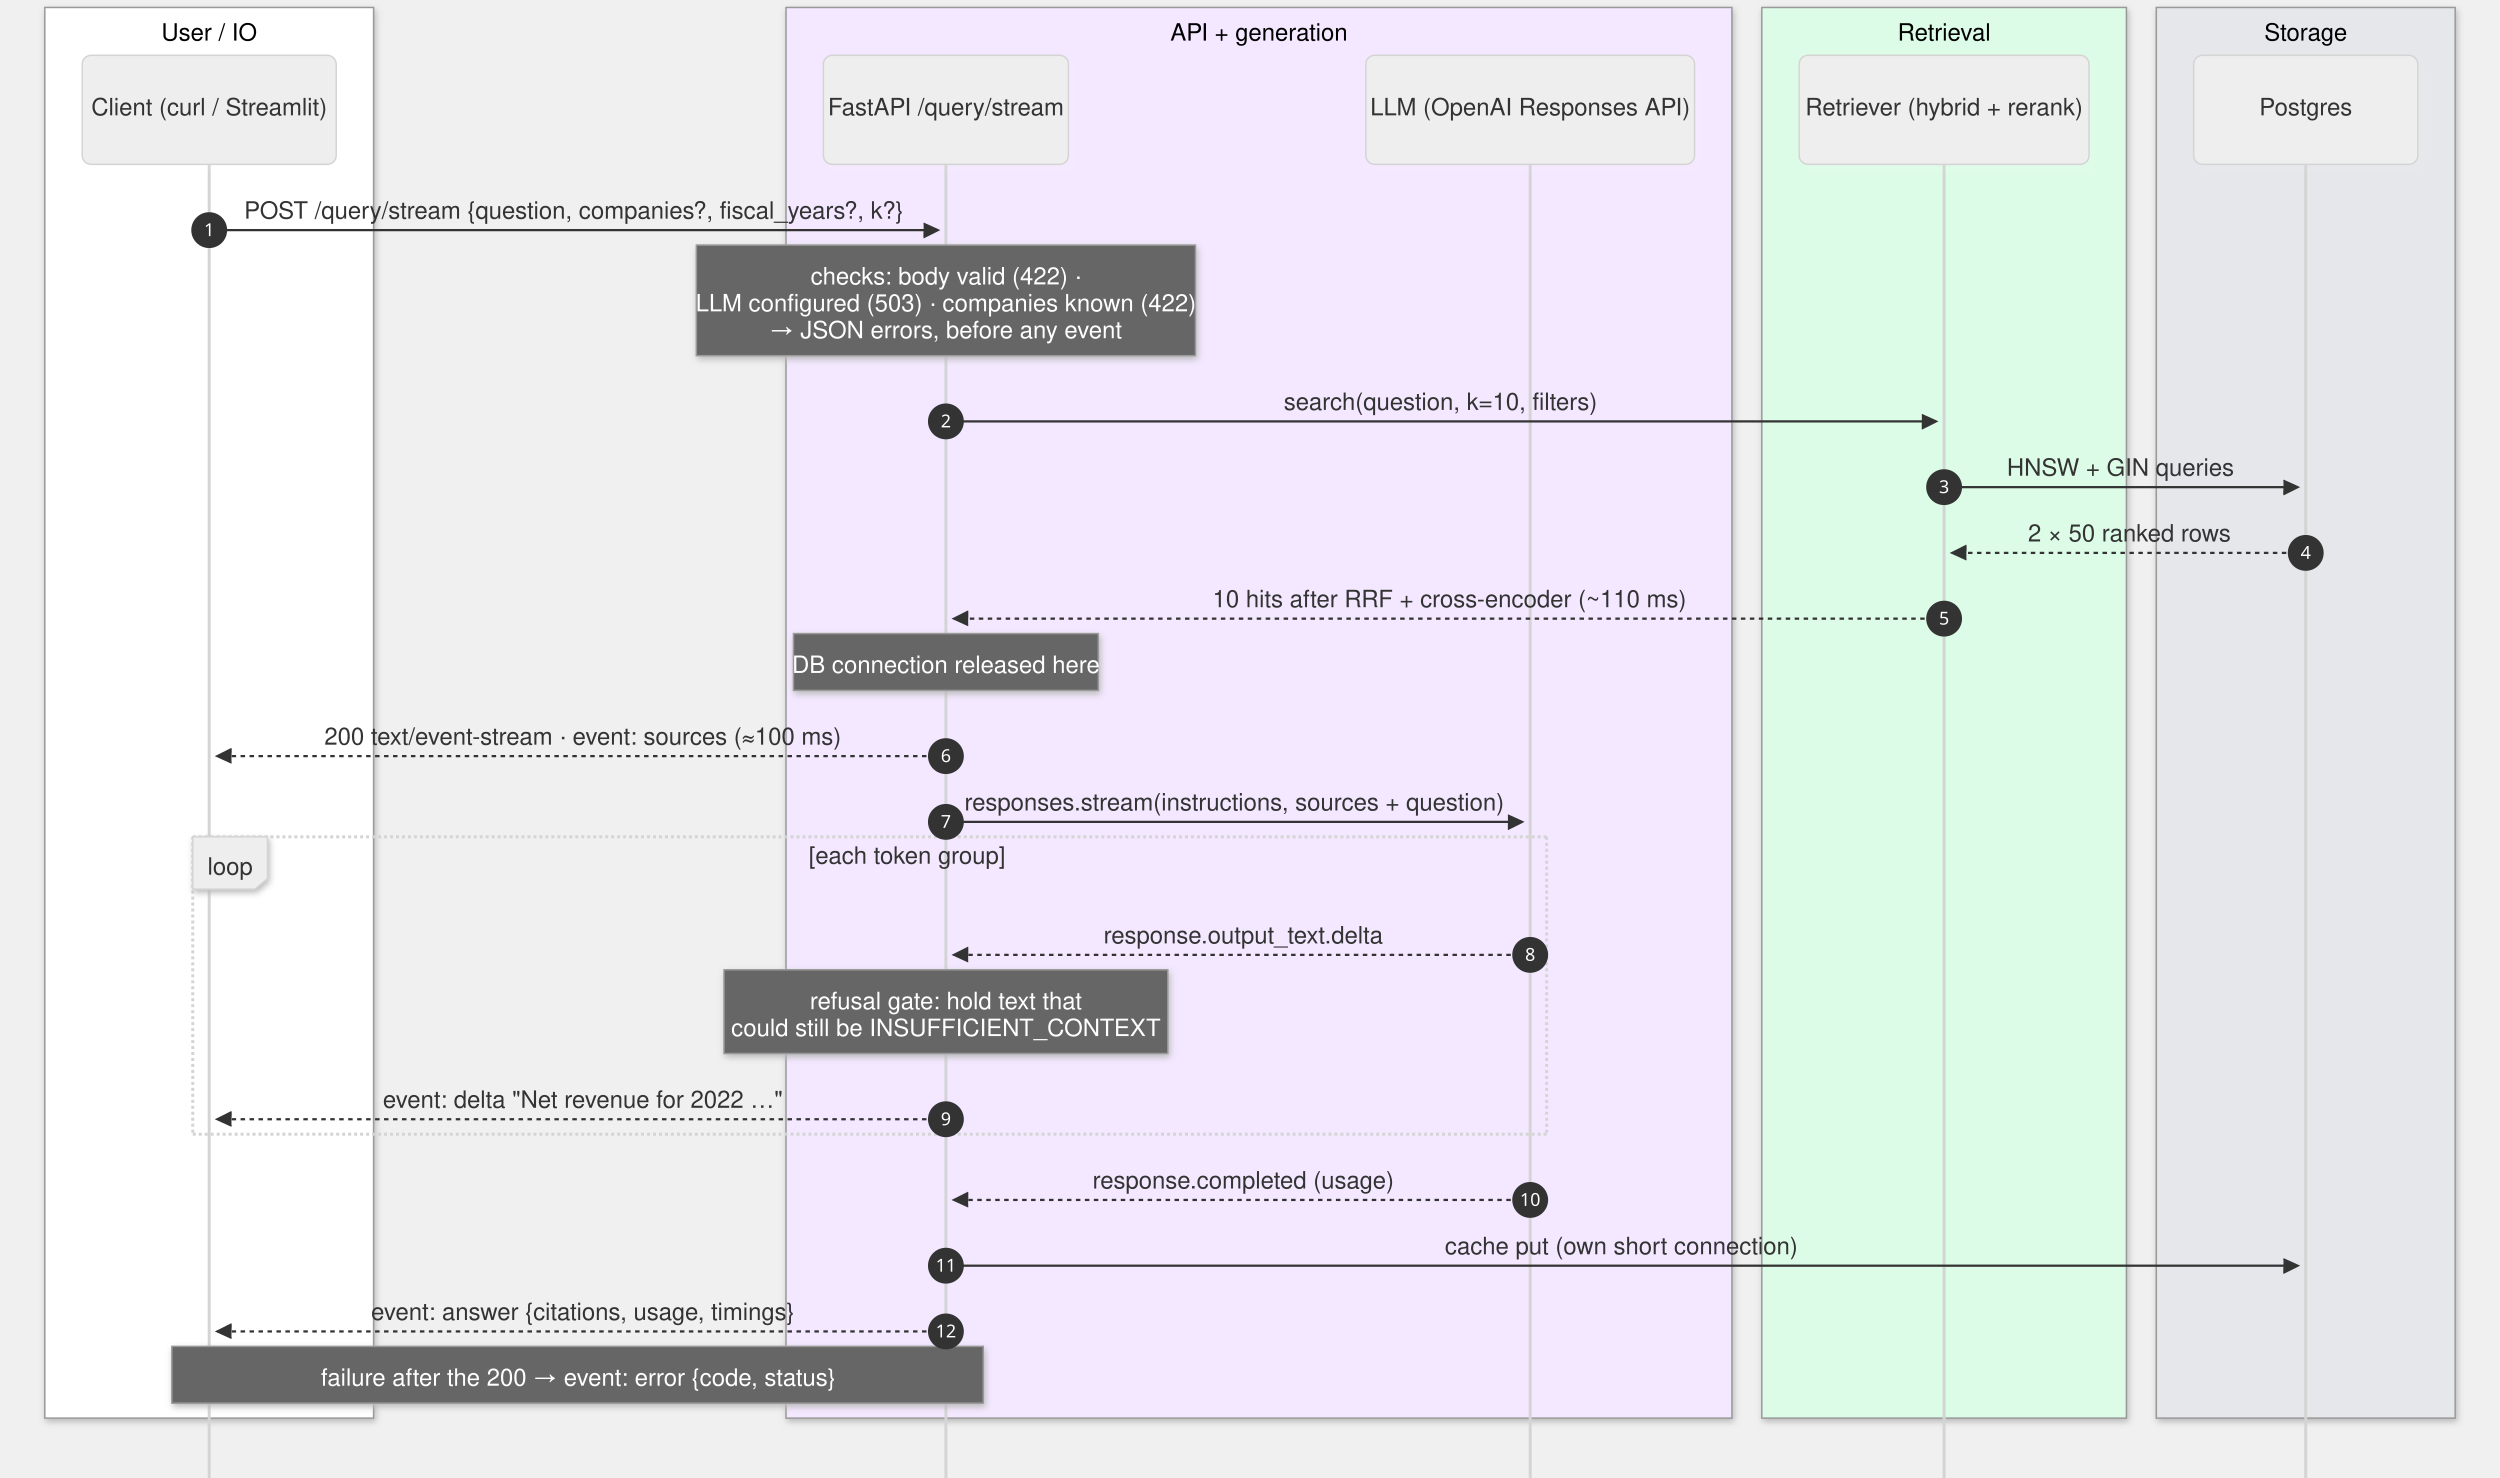
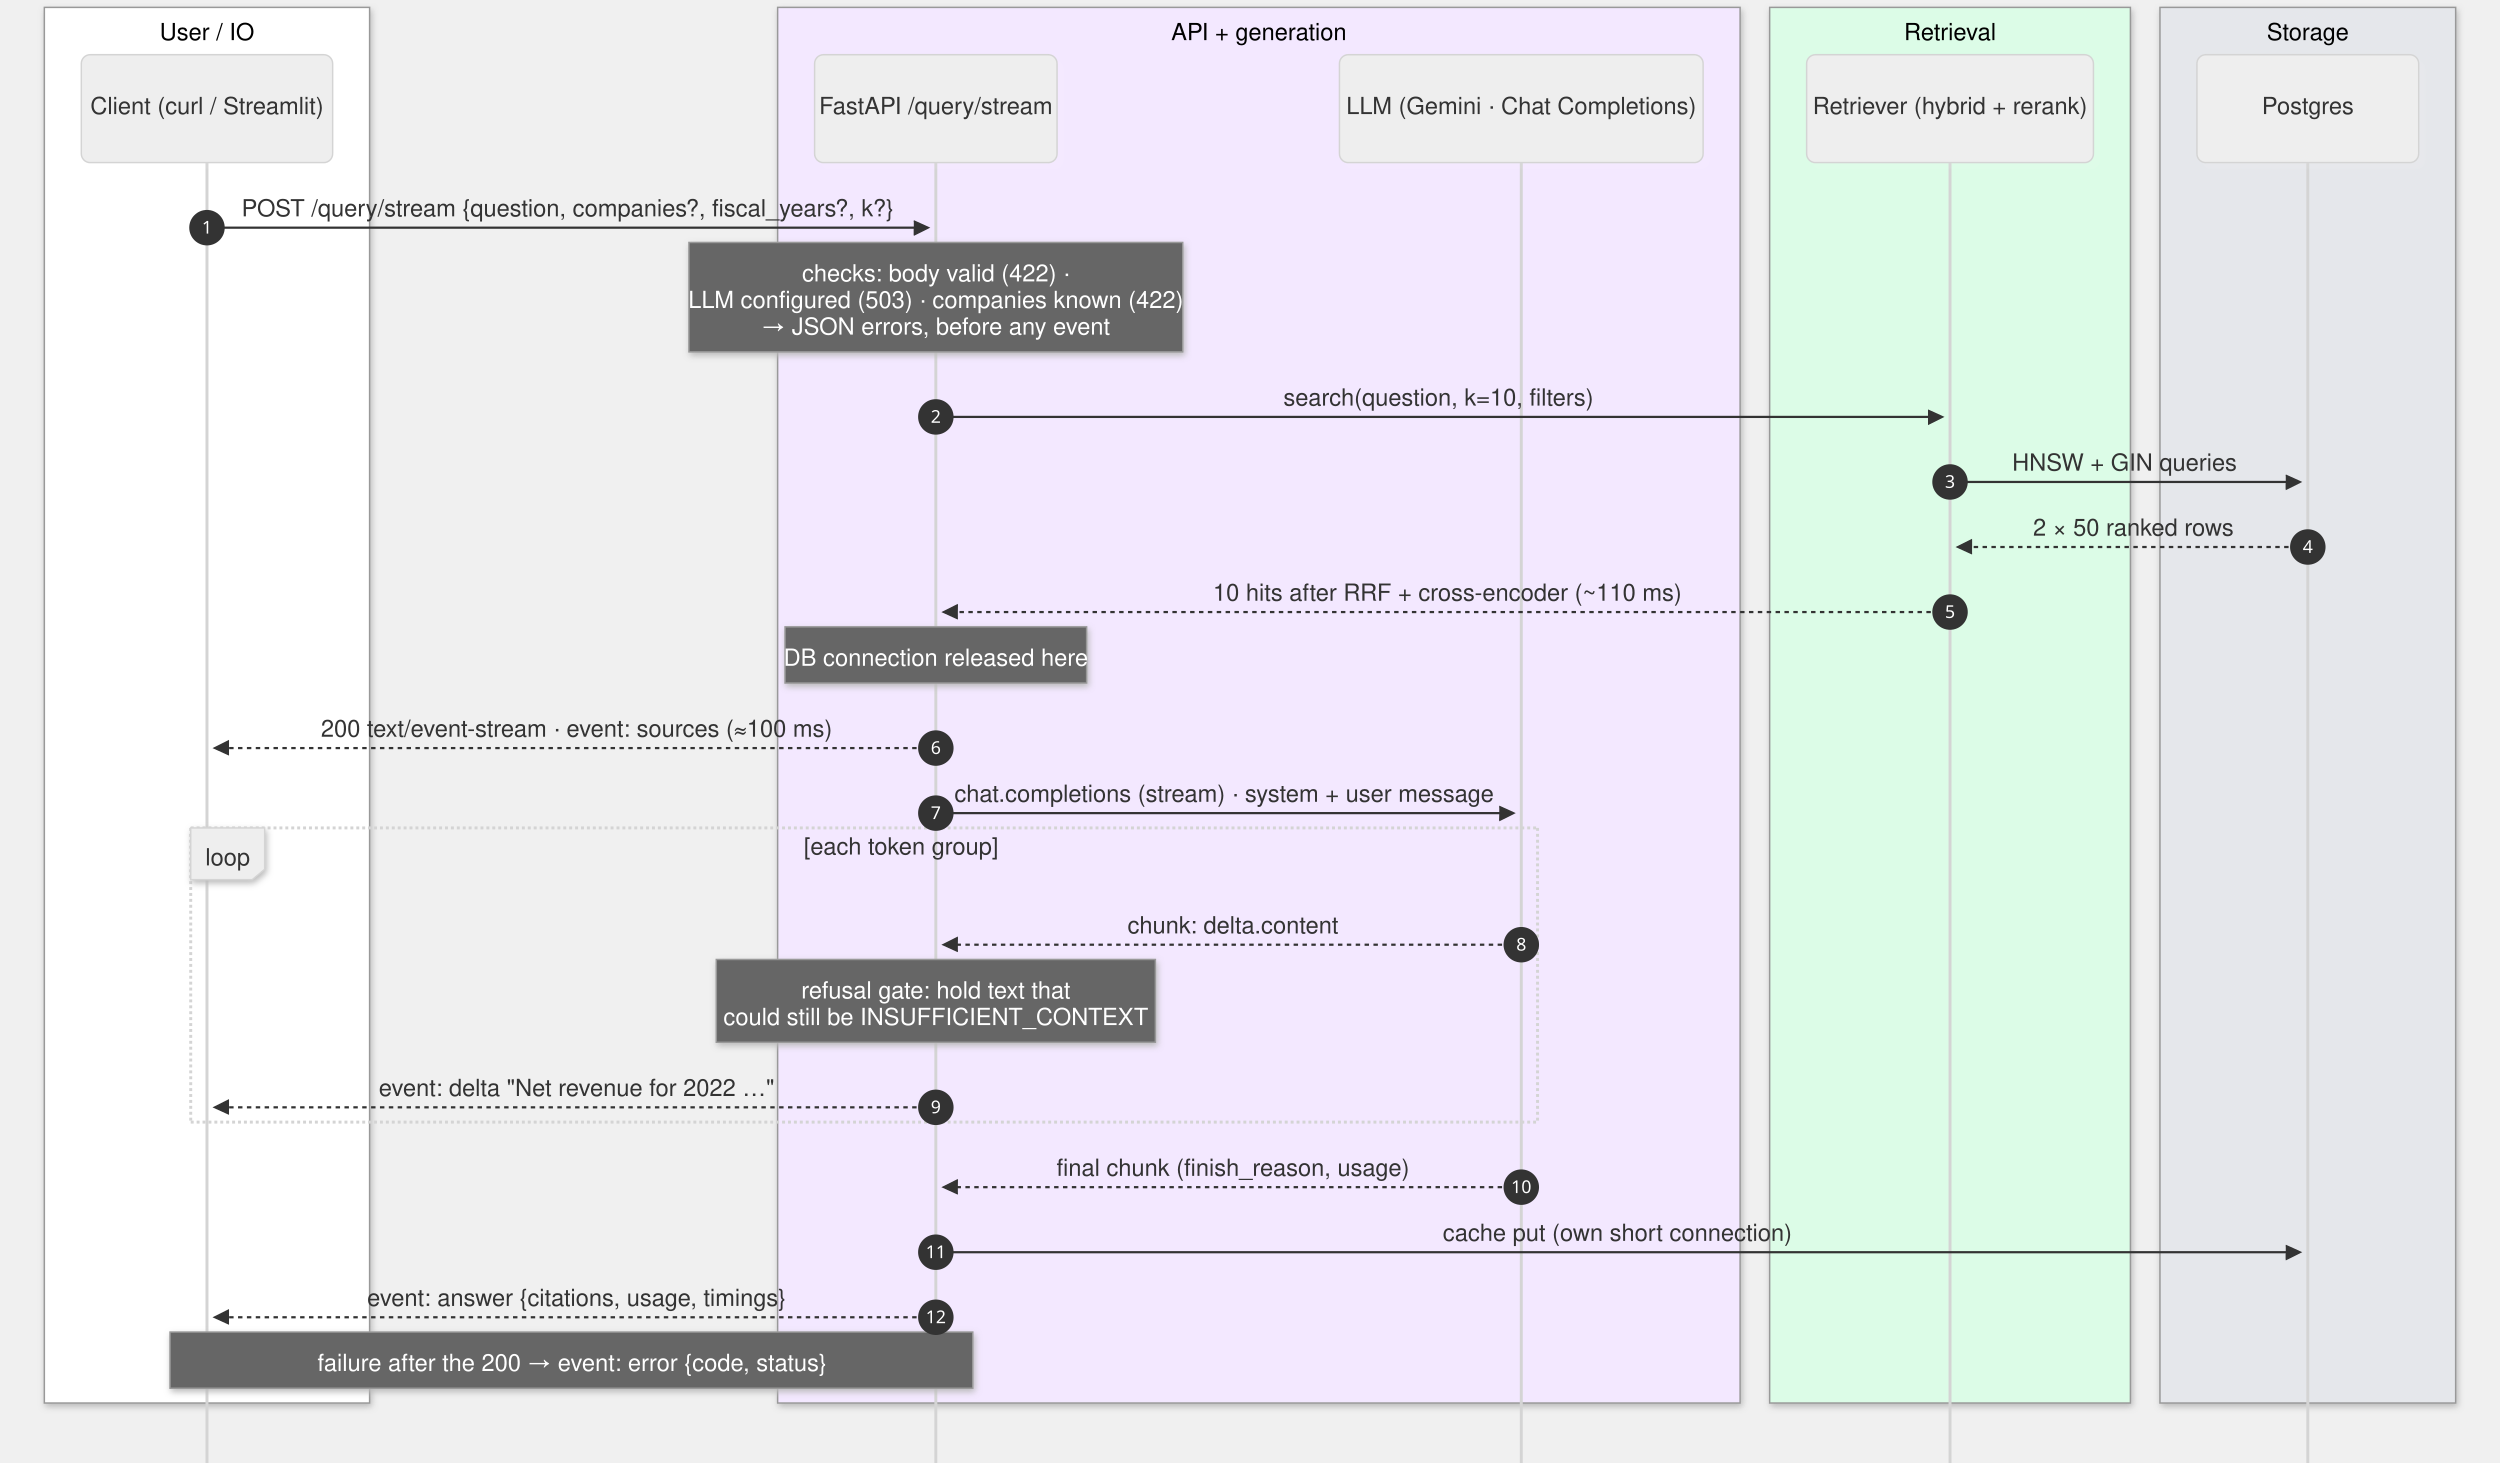
- <svg xmlns="http://www.w3.org/2000/svg" id="my-svg" width="100%" style="max-width: 1673px; background-color: white;" viewBox="-50 -10 1673 989" role="graphics-document document" aria-roledescription="sequence">
-   <g>
-     <rect x="1393" y="-5" fill="rgb(229,231,235)" stroke="rgb(0,0,0, 0.5)" width="200" height="944" class="rect" />
-     <text x="1493" y="13.5" dominant-baseline="central" alignment-baseline="central" class="text" style="text-anchor: middle; font-size: 16px; font-weight: 400;">
-       <tspan x="1493" dy="0">Storage</tspan>
-     </text>
-   </g>
-   <g>
-     <rect x="1129" y="-5" fill="rgb(220,252,231)" stroke="rgb(0,0,0, 0.5)" width="244" height="944" class="rect" />
-     <text x="1251" y="13.5" dominant-baseline="central" alignment-baseline="central" class="text" style="text-anchor: middle; font-size: 16px; font-weight: 400;">
-       <tspan x="1251" dy="0">Retrieval</tspan>
-     </text>
-   </g>
-   <g>
-     <rect x="476" y="-5" fill="rgb(243,232,255)" stroke="rgb(0,0,0, 0.5)" width="633" height="944" class="rect" />
-     <text x="792.5" y="13.5" dominant-baseline="central" alignment-baseline="central" class="text" style="text-anchor: middle; font-size: 16px; font-weight: 400;">
-       <tspan x="792.5" dy="0">API + generation</tspan>
+ <svg xmlns="http://www.w3.org/2000/svg" id="my-svg" width="100%" style="max-width: 1691px; background-color: white;" viewBox="-50 -10 1691 989" role="graphics-document document" aria-roledescription="sequence">
+   <g>
+     <rect x="1411" y="-5" fill="rgb(229,231,235)" stroke="rgb(0,0,0, 0.5)" width="200" height="944" class="rect" />
+     <text x="1511" y="13.5" dominant-baseline="central" alignment-baseline="central" class="text" style="text-anchor: middle; font-size: 16px; font-weight: 400;">
+       <tspan x="1511" dy="0">Storage</tspan>
+     </text>
+   </g>
+   <g>
+     <rect x="1147" y="-5" fill="rgb(220,252,231)" stroke="rgb(0,0,0, 0.5)" width="244" height="944" class="rect" />
+     <text x="1269" y="13.5" dominant-baseline="central" alignment-baseline="central" class="text" style="text-anchor: middle; font-size: 16px; font-weight: 400;">
+       <tspan x="1269" dy="0">Retrieval</tspan>
+     </text>
+   </g>
+   <g>
+     <rect x="476" y="-5" fill="rgb(243,232,255)" stroke="rgb(0,0,0, 0.5)" width="651" height="944" class="rect" />
+     <text x="801.5" y="13.5" dominant-baseline="central" alignment-baseline="central" class="text" style="text-anchor: middle; font-size: 16px; font-weight: 400;">
+       <tspan x="801.5" dy="0">API + generation</tspan>
    </text>
  </g>
  <g>
    <rect x="-20" y="-5" fill="rgb(255,255,255)" stroke="rgb(0,0,0, 0.5)" width="220" height="944" class="rect" />
    <text x="90" y="13.5" dominant-baseline="central" alignment-baseline="central" class="text" style="text-anchor: middle; font-size: 16px; font-weight: 400;">
      <tspan x="90" dy="0">User / IO</tspan>
    </text>
  </g>
  <g>
-     <line id="actor4" x1="1493" y1="100" x2="1493" y2="2000" class="actor-line 200" stroke-width="0.5px" stroke="#999" name="P" data-et="life-line" data-id="P" />
+     <line id="actor4" x1="1511" y1="100" x2="1511" y2="2000" class="actor-line 200" stroke-width="0.5px" stroke="#999" name="P" data-et="life-line" data-id="P" />
    <g id="root-4" data-look="neo" data-et="participant" data-type="participant" data-id="P">
-       <rect x="1418" y="27" fill="#eaeaea" stroke="#666" width="150" height="73" name="P" rx="6" ry="6" class="actor actor-top" data-look="neo" filter="url(#my-svg-drop-shadow)" />
-       <text x="1493" y="63.5" dominant-baseline="central" alignment-baseline="central" class="actor actor-box" style="text-anchor: middle; font-size: 16px; font-weight: 400;">
-         <tspan x="1493" dy="0">Postgres</tspan>
-       </text>
-     </g>
-   </g>
-   <g>
-     <line id="actor3" x1="1251" y1="100" x2="1251" y2="2000" class="actor-line 200" stroke-width="0.5px" stroke="#999" name="R" data-et="life-line" data-id="R" />
+       <rect x="1436" y="27" fill="#eaeaea" stroke="#666" width="150" height="73" name="P" rx="6" ry="6" class="actor actor-top" data-look="neo" filter="url(#my-svg-drop-shadow)" />
+       <text x="1511" y="63.5" dominant-baseline="central" alignment-baseline="central" class="actor actor-box" style="text-anchor: middle; font-size: 16px; font-weight: 400;">
+         <tspan x="1511" dy="0">Postgres</tspan>
+       </text>
+     </g>
+   </g>
+   <g>
+     <line id="actor3" x1="1269" y1="100" x2="1269" y2="2000" class="actor-line 200" stroke-width="0.5px" stroke="#999" name="R" data-et="life-line" data-id="R" />
    <g id="root-3" data-look="neo" data-et="participant" data-type="participant" data-id="R">
-       <rect x="1154" y="27" fill="#eaeaea" stroke="#666" width="194" height="73" name="R" rx="6" ry="6" class="actor actor-top" data-look="neo" filter="url(#my-svg-drop-shadow)" />
-       <text x="1251" y="63.5" dominant-baseline="central" alignment-baseline="central" class="actor actor-box" style="text-anchor: middle; font-size: 16px; font-weight: 400;">
-         <tspan x="1251" dy="0">Retriever (hybrid + rerank)</tspan>
-       </text>
-     </g>
-   </g>
-   <g>
-     <line id="actor2" x1="974" y1="100" x2="974" y2="2000" class="actor-line 200" stroke-width="0.5px" stroke="#999" name="L" data-et="life-line" data-id="L" />
+       <rect x="1172" y="27" fill="#eaeaea" stroke="#666" width="194" height="73" name="R" rx="6" ry="6" class="actor actor-top" data-look="neo" filter="url(#my-svg-drop-shadow)" />
+       <text x="1269" y="63.5" dominant-baseline="central" alignment-baseline="central" class="actor actor-box" style="text-anchor: middle; font-size: 16px; font-weight: 400;">
+         <tspan x="1269" dy="0">Retriever (hybrid + rerank)</tspan>
+       </text>
+     </g>
+   </g>
+   <g>
+     <line id="actor2" x1="979" y1="100" x2="979" y2="2000" class="actor-line 200" stroke-width="0.5px" stroke="#999" name="L" data-et="life-line" data-id="L" />
    <g id="root-2" data-look="neo" data-et="participant" data-type="participant" data-id="L">
-       <rect x="864" y="27" fill="#eaeaea" stroke="#666" width="220" height="73" name="L" rx="6" ry="6" class="actor actor-top" data-look="neo" filter="url(#my-svg-drop-shadow)" />
-       <text x="974" y="63.5" dominant-baseline="central" alignment-baseline="central" class="actor actor-box" style="text-anchor: middle; font-size: 16px; font-weight: 400;">
-         <tspan x="974" dy="0">LLM (OpenAI Responses API)</tspan>
+       <rect x="856" y="27" fill="#eaeaea" stroke="#666" width="246" height="73" name="L" rx="6" ry="6" class="actor actor-top" data-look="neo" filter="url(#my-svg-drop-shadow)" />
+       <text x="979" y="63.5" dominant-baseline="central" alignment-baseline="central" class="actor actor-box" style="text-anchor: middle; font-size: 16px; font-weight: 400;">
+         <tspan x="979" dy="0">LLM (Gemini · Chat Completions)</tspan>
      </text>
    </g>
  </g>
  <g>
    <line id="actor1" x1="583" y1="100" x2="583" y2="2000" class="actor-line 200" stroke-width="0.5px" stroke="#999" name="A" data-et="life-line" data-id="A" />
    <g id="root-1" data-look="neo" data-et="participant" data-type="participant" data-id="A">
      <rect x="501" y="27" fill="#eaeaea" stroke="#666" width="164" height="73" name="A" rx="6" ry="6" class="actor actor-top" data-look="neo" filter="url(#my-svg-drop-shadow)" />
      <text x="583" y="63.5" dominant-baseline="central" alignment-baseline="central" class="actor actor-box" style="text-anchor: middle; font-size: 16px; font-weight: 400;">
        <tspan x="583" dy="0">FastAPI /query/stream</tspan>
      </text>
    </g>
  </g>
  <g>
    <line id="actor0" x1="90" y1="100" x2="90" y2="2000" class="actor-line 200" stroke-width="0.5px" stroke="#999" name="C" data-et="life-line" data-id="C" />
    <g id="root-0" data-look="neo" data-et="participant" data-type="participant" data-id="C">
      <rect x="5" y="27" fill="#eaeaea" stroke="#666" width="170" height="73" name="C" rx="6" ry="6" class="actor actor-top" data-look="neo" filter="url(#my-svg-drop-shadow)" />
      <text x="90" y="63.5" dominant-baseline="central" alignment-baseline="central" class="actor actor-box" style="text-anchor: middle; font-size: 16px; font-weight: 400;">
        <tspan x="90" dy="0">Client (curl / Streamlit)</tspan>
      </text>
    </g>
  </g>
  <style>#my-svg{font-family:Helvetica,Arial,sans-serif;font-size:16px;fill:#000000;}@keyframes edge-animation-frame{from{stroke-dashoffset:0;}}@keyframes dash{to{stroke-dashoffset:0;}}#my-svg .edge-animation-slow{stroke-dasharray:9,5!important;stroke-dashoffset:900;animation:dash 50s linear infinite;stroke-linecap:round;}#my-svg .edge-animation-fast{stroke-dasharray:9,5!important;stroke-dashoffset:900;animation:dash 20s linear infinite;stroke-linecap:round;}#my-svg .error-icon{fill:#552222;}#my-svg .error-text{fill:#552222;stroke:#552222;}#my-svg .edge-thickness-normal{stroke-width:1px;}#my-svg .edge-thickness-thick{stroke-width:3.5px;}#my-svg .edge-pattern-solid{stroke-dasharray:0;}#my-svg .edge-thickness-invisible{stroke-width:0;fill:none;}#my-svg .edge-pattern-dashed{stroke-dasharray:3;}#my-svg .edge-pattern-dotted{stroke-dasharray:2;}#my-svg .marker{fill:#666;stroke:#666;}#my-svg .marker.cross{stroke:#666;}#my-svg svg{font-family:Helvetica,Arial,sans-serif;font-size:16px;}#my-svg p{margin:0;}#my-svg .actor{stroke:hsl(0, 0%, 83%);fill:#eee;stroke-width:1;}#my-svg rect.actor.outer-path[data-look="neo"]{filter:drop-shadow( 1px 2px 2px rgba(185,185,185,1));}#my-svg rect.note[data-look="neo"]{stroke:#999;fill:#666;filter:drop-shadow( 1px 2px 2px rgba(185,185,185,1));}#my-svg text.actor&gt;tspan{fill:#333;stroke:none;}#my-svg .actor-line{stroke:hsl(0, 0%, 83%);}#my-svg .innerArc{stroke-width:1.5;stroke-dasharray:none;}#my-svg .messageLine0{stroke-width:1.5;stroke-dasharray:none;stroke:#333;}#my-svg .messageLine1{stroke-width:1.5;stroke-dasharray:2,2;stroke:#333;}#my-svg [id$="-arrowhead"] path{fill:#333;stroke:#333;}#my-svg .sequenceNumber{fill:white;}#my-svg [id$="-sequencenumber"]{fill:#333;}#my-svg [id$="-crosshead"] path{fill:#333;stroke:#333;}#my-svg .messageText{fill:#333;stroke:none;}#my-svg .labelBox{stroke:hsl(0, 0%, 83%);fill:#eee;filter:drop-shadow( 1px 2px 2px rgba(185,185,185,1));}#my-svg .labelText,#my-svg .labelText&gt;tspan{fill:#333;stroke:none;}#my-svg .loopText,#my-svg .loopText&gt;tspan{fill:#333;stroke:none;}#my-svg .sectionTitle,#my-svg .sectionTitle&gt;tspan{fill:#333;stroke:none;}#my-svg .loopLine{stroke-width:2px;stroke-dasharray:2,2;stroke:hsl(0, 0%, 83%);fill:hsl(0, 0%, 83%);}#my-svg .note{stroke:#999;fill:#666;}#my-svg .noteText,#my-svg .noteText&gt;tspan{fill:#fff;stroke:none;}#my-svg .activation0{fill:#f4f4f4;stroke:#666;}#my-svg .activation1{fill:#f4f4f4;stroke:#666;}#my-svg .activation2{fill:#f4f4f4;stroke:#666;}#my-svg .actorPopupMenu{position:absolute;}#my-svg .actorPopupMenuPanel{position:absolute;fill:#eee;box-shadow:0px 8px 16px 0px rgba(0,0,0,0.2);filter:drop-shadow(3px 5px 2px rgb(0 0 0 / 0.4));}#my-svg .actor-man circle,#my-svg line{fill:#eee;stroke-width:2px;}#my-svg g rect.rect{filter:drop-shadow( 1px 2px 2px rgba(185,185,185,1));stroke:#999;}#my-svg .node .neo-node{stroke:#999;}#my-svg [data-look="neo"].node rect,#my-svg [data-look="neo"].cluster rect,#my-svg [data-look="neo"].node polygon{stroke:url(#my-svg-gradient);filter:drop-shadow( 1px 2px 2px rgba(185,185,185,1));}#my-svg [data-look="neo"].swimlane.cluster rect{filter:none;}#my-svg [data-look="neo"].node path{stroke:url(#my-svg-gradient);stroke-width:1px;}#my-svg [data-look="neo"].node .outer-path{filter:drop-shadow( 1px 2px 2px rgba(185,185,185,1));}#my-svg [data-look="neo"].node .neo-line path{stroke:#999;filter:none;}#my-svg [data-look="neo"].node circle{stroke:url(#my-svg-gradient);filter:drop-shadow( 1px 2px 2px rgba(185,185,185,1));}#my-svg [data-look="neo"].node circle .state-start{fill:#000000;}#my-svg [data-look="neo"].icon-shape .icon{fill:url(#my-svg-gradient);filter:drop-shadow( 1px 2px 2px rgba(185,185,185,1));}#my-svg [data-look="neo"].icon-shape .icon-neo path{stroke:url(#my-svg-gradient);filter:drop-shadow( 1px 2px 2px rgba(185,185,185,1));}#my-svg :root{--mermaid-font-family:"trebuchet ms",verdana,arial,sans-serif;}</style>
  <g />
  <defs>
    <symbol id="my-svg-computer" width="24" height="24">
      <path transform="scale(.5)" d="M2 2v13h20v-13h-20zm18 11h-16v-9h16v9zm-10.228 6l.466-1h3.524l.467 1h-4.457zm14.228 3h-24l2-6h2.104l-1.33 4h18.45l-1.297-4h2.073l2 6zm-5-10h-14v-7h14v7z" />
    </symbol>
  </defs>
  <defs>
    <symbol id="my-svg-database" fill-rule="evenodd" clip-rule="evenodd">
      <path transform="scale(.5)" d="M12.258.001l.256.004.255.005.253.008.251.01.249.012.247.015.246.016.242.019.241.02.239.023.236.024.233.027.231.028.229.031.225.032.223.034.22.036.217.038.214.04.211.041.208.043.205.045.201.046.198.048.194.05.191.051.187.053.183.054.18.056.175.057.172.059.168.06.163.061.16.063.155.064.15.066.074.033.073.033.071.034.07.034.069.035.068.035.067.035.066.035.064.036.064.036.062.036.06.036.06.037.058.037.058.037.055.038.055.038.053.038.052.038.051.039.05.039.048.039.047.039.045.04.044.04.043.04.041.04.04.041.039.041.037.041.036.041.034.041.033.042.032.042.03.042.029.042.027.042.026.043.024.043.023.043.021.043.02.043.018.044.017.043.015.044.013.044.012.044.011.045.009.044.007.045.006.045.004.045.002.045.001.045v17l-.001.045-.002.045-.004.045-.006.045-.007.045-.009.044-.011.045-.012.044-.013.044-.015.044-.017.043-.018.044-.02.043-.021.043-.023.043-.024.043-.026.043-.027.042-.029.042-.03.042-.032.042-.033.042-.034.041-.036.041-.037.041-.039.041-.04.041-.041.04-.043.04-.044.04-.045.04-.047.039-.048.039-.05.039-.051.039-.052.038-.053.038-.055.038-.055.038-.058.037-.058.037-.06.037-.06.036-.062.036-.064.036-.064.036-.066.035-.067.035-.068.035-.069.035-.07.034-.071.034-.073.033-.074.033-.15.066-.155.064-.16.063-.163.061-.168.06-.172.059-.175.057-.18.056-.183.054-.187.053-.191.051-.194.05-.198.048-.201.046-.205.045-.208.043-.211.041-.214.04-.217.038-.22.036-.223.034-.225.032-.229.031-.231.028-.233.027-.236.024-.239.023-.241.02-.242.019-.246.016-.247.015-.249.012-.251.01-.253.008-.255.005-.256.004-.258.001-.258-.001-.256-.004-.255-.005-.253-.008-.251-.01-.249-.012-.247-.015-.245-.016-.243-.019-.241-.02-.238-.023-.236-.024-.234-.027-.231-.028-.228-.031-.226-.032-.223-.034-.22-.036-.217-.038-.214-.04-.211-.041-.208-.043-.204-.045-.201-.046-.198-.048-.195-.05-.19-.051-.187-.053-.184-.054-.179-.056-.176-.057-.172-.059-.167-.06-.164-.061-.159-.063-.155-.064-.151-.066-.074-.033-.072-.033-.072-.034-.07-.034-.069-.035-.068-.035-.067-.035-.066-.035-.064-.036-.063-.036-.062-.036-.061-.036-.06-.037-.058-.037-.057-.037-.056-.038-.055-.038-.053-.038-.052-.038-.051-.039-.049-.039-.049-.039-.046-.039-.046-.04-.044-.04-.043-.04-.041-.04-.04-.041-.039-.041-.037-.041-.036-.041-.034-.041-.033-.042-.032-.042-.03-.042-.029-.042-.027-.042-.026-.043-.024-.043-.023-.043-.021-.043-.02-.043-.018-.044-.017-.043-.015-.044-.013-.044-.012-.044-.011-.045-.009-.044-.007-.045-.006-.045-.004-.045-.002-.045-.001-.045v-17l.001-.045.002-.045.004-.045.006-.045.007-.045.009-.044.011-.045.012-.044.013-.044.015-.044.017-.043.018-.044.02-.043.021-.043.023-.043.024-.043.026-.043.027-.042.029-.042.03-.042.032-.042.033-.042.034-.041.036-.041.037-.041.039-.041.04-.041.041-.04.043-.04.044-.04.046-.04.046-.039.049-.039.049-.039.051-.039.052-.038.053-.038.055-.038.056-.038.057-.037.058-.037.06-.037.061-.036.062-.036.063-.036.064-.036.066-.035.067-.035.068-.035.069-.035.07-.034.072-.034.072-.033.074-.033.151-.066.155-.064.159-.063.164-.061.167-.06.172-.059.176-.057.179-.056.184-.054.187-.053.19-.051.195-.05.198-.048.201-.046.204-.045.208-.043.211-.041.214-.04.217-.038.22-.036.223-.034.226-.032.228-.031.231-.028.234-.027.236-.024.238-.023.241-.02.243-.019.245-.016.247-.015.249-.012.251-.01.253-.008.255-.005.256-.004.258-.001.258.001zm-9.258 20.499v.01l.001.021.003.021.004.022.005.021.006.022.007.022.009.023.01.022.011.023.012.023.013.023.015.023.016.024.017.023.018.024.019.024.021.024.022.025.023.024.024.025.052.049.056.05.061.051.066.051.07.051.075.051.079.052.084.052.088.052.092.052.097.052.102.051.105.052.11.052.114.051.119.051.123.051.127.05.131.05.135.05.139.048.144.049.147.047.152.047.155.047.16.045.163.045.167.043.171.043.176.041.178.041.183.039.187.039.19.037.194.035.197.035.202.033.204.031.209.03.212.029.216.027.219.025.222.024.226.021.23.02.233.018.236.016.24.015.243.012.246.01.249.008.253.005.256.004.259.001.26-.001.257-.004.254-.005.25-.008.247-.011.244-.012.241-.014.237-.016.233-.018.231-.021.226-.021.224-.024.22-.026.216-.027.212-.028.21-.031.205-.031.202-.034.198-.034.194-.036.191-.037.187-.039.183-.04.179-.04.175-.042.172-.043.168-.044.163-.045.16-.046.155-.046.152-.047.148-.048.143-.049.139-.049.136-.05.131-.05.126-.05.123-.051.118-.052.114-.051.11-.052.106-.052.101-.052.096-.052.092-.052.088-.053.083-.051.079-.052.074-.052.07-.051.065-.051.06-.051.056-.05.051-.05.023-.024.023-.025.021-.024.02-.024.019-.024.018-.024.017-.024.015-.023.014-.024.013-.023.012-.023.01-.023.01-.022.008-.022.006-.022.006-.022.004-.022.004-.021.001-.021.001-.021v-4.127l-.077.055-.08.053-.083.054-.085.053-.087.052-.09.052-.093.051-.095.05-.097.05-.1.049-.102.049-.105.048-.106.047-.109.047-.111.046-.114.045-.115.045-.118.044-.12.043-.122.042-.124.042-.126.041-.128.04-.13.04-.132.038-.134.038-.135.037-.138.037-.139.035-.142.035-.143.034-.144.033-.147.032-.148.031-.15.03-.151.03-.153.029-.154.027-.156.027-.158.026-.159.025-.161.024-.162.023-.163.022-.165.021-.166.02-.167.019-.169.018-.169.017-.171.016-.173.015-.173.014-.175.013-.175.012-.177.011-.178.01-.179.008-.179.008-.181.006-.182.005-.182.004-.184.003-.184.002h-.37l-.184-.002-.184-.003-.182-.004-.182-.005-.181-.006-.179-.008-.179-.008-.178-.01-.176-.011-.176-.012-.175-.013-.173-.014-.172-.015-.171-.016-.17-.017-.169-.018-.167-.019-.166-.02-.165-.021-.163-.022-.162-.023-.161-.024-.159-.025-.157-.026-.156-.027-.155-.027-.153-.029-.151-.03-.15-.03-.148-.031-.146-.032-.145-.033-.143-.034-.141-.035-.14-.035-.137-.037-.136-.037-.134-.038-.132-.038-.13-.04-.128-.04-.126-.041-.124-.042-.122-.042-.12-.044-.117-.043-.116-.045-.113-.045-.112-.046-.109-.047-.106-.047-.105-.048-.102-.049-.1-.049-.097-.05-.095-.05-.093-.052-.09-.051-.087-.052-.085-.053-.083-.054-.08-.054-.077-.054v4.127zm0-5.654v.011l.001.021.003.021.004.021.005.022.006.022.007.022.009.022.01.022.011.023.012.023.013.023.015.024.016.023.017.024.018.024.019.024.021.024.022.024.023.025.024.024.052.05.056.05.061.05.066.051.07.051.075.052.079.051.084.052.088.052.092.052.097.052.102.052.105.052.11.051.114.051.119.052.123.05.127.051.131.05.135.049.139.049.144.048.147.048.152.047.155.046.16.045.163.045.167.044.171.042.176.042.178.04.183.04.187.038.19.037.194.036.197.034.202.033.204.032.209.03.212.028.216.027.219.025.222.024.226.022.23.02.233.018.236.016.24.014.243.012.246.01.249.008.253.006.256.003.259.001.26-.001.257-.003.254-.006.25-.008.247-.01.244-.012.241-.015.237-.016.233-.018.231-.02.226-.022.224-.024.22-.025.216-.027.212-.029.21-.03.205-.032.202-.033.198-.035.194-.036.191-.037.187-.039.183-.039.179-.041.175-.042.172-.043.168-.044.163-.045.16-.045.155-.047.152-.047.148-.048.143-.048.139-.05.136-.049.131-.05.126-.051.123-.051.118-.051.114-.052.11-.052.106-.052.101-.052.096-.052.092-.052.088-.052.083-.052.079-.052.074-.051.07-.052.065-.051.06-.05.056-.051.051-.049.023-.025.023-.024.021-.025.02-.024.019-.024.018-.024.017-.024.015-.023.014-.023.013-.024.012-.022.01-.023.01-.023.008-.022.006-.022.006-.022.004-.021.004-.022.001-.021.001-.021v-4.139l-.077.054-.08.054-.083.054-.085.052-.087.053-.09.051-.093.051-.095.051-.097.05-.1.049-.102.049-.105.048-.106.047-.109.047-.111.046-.114.045-.115.044-.118.044-.12.044-.122.042-.124.042-.126.041-.128.04-.13.039-.132.039-.134.038-.135.037-.138.036-.139.036-.142.035-.143.033-.144.033-.147.033-.148.031-.15.03-.151.03-.153.028-.154.028-.156.027-.158.026-.159.025-.161.024-.162.023-.163.022-.165.021-.166.02-.167.019-.169.018-.169.017-.171.016-.173.015-.173.014-.175.013-.175.012-.177.011-.178.009-.179.009-.179.007-.181.007-.182.005-.182.004-.184.003-.184.002h-.37l-.184-.002-.184-.003-.182-.004-.182-.005-.181-.007-.179-.007-.179-.009-.178-.009-.176-.011-.176-.012-.175-.013-.173-.014-.172-.015-.171-.016-.17-.017-.169-.018-.167-.019-.166-.02-.165-.021-.163-.022-.162-.023-.161-.024-.159-.025-.157-.026-.156-.027-.155-.028-.153-.028-.151-.03-.15-.03-.148-.031-.146-.033-.145-.033-.143-.033-.141-.035-.14-.036-.137-.036-.136-.037-.134-.038-.132-.039-.13-.039-.128-.04-.126-.041-.124-.042-.122-.043-.12-.043-.117-.044-.116-.044-.113-.046-.112-.046-.109-.046-.106-.047-.105-.048-.102-.049-.1-.049-.097-.05-.095-.051-.093-.051-.09-.051-.087-.053-.085-.052-.083-.054-.08-.054-.077-.054v4.139zm0-5.666v.011l.001.02.003.022.004.021.005.022.006.021.007.022.009.023.01.022.011.023.012.023.013.023.015.023.016.024.017.024.018.023.019.024.021.025.022.024.023.024.024.025.052.05.056.05.061.05.066.051.07.051.075.052.079.051.084.052.088.052.092.052.097.052.102.052.105.051.11.052.114.051.119.051.123.051.127.05.131.05.135.05.139.049.144.048.147.048.152.047.155.046.16.045.163.045.167.043.171.043.176.042.178.04.183.04.187.038.19.037.194.036.197.034.202.033.204.032.209.03.212.028.216.027.219.025.222.024.226.021.23.02.233.018.236.017.24.014.243.012.246.01.249.008.253.006.256.003.259.001.26-.001.257-.003.254-.006.25-.008.247-.01.244-.013.241-.014.237-.016.233-.018.231-.02.226-.022.224-.024.22-.025.216-.027.212-.029.21-.03.205-.032.202-.033.198-.035.194-.036.191-.037.187-.039.183-.039.179-.041.175-.042.172-.043.168-.044.163-.045.16-.045.155-.047.152-.047.148-.048.143-.049.139-.049.136-.049.131-.051.126-.05.123-.051.118-.052.114-.051.11-.052.106-.052.101-.052.096-.052.092-.052.088-.052.083-.052.079-.052.074-.052.07-.051.065-.051.06-.051.056-.05.051-.049.023-.025.023-.025.021-.024.02-.024.019-.024.018-.024.017-.024.015-.023.014-.024.013-.023.012-.023.01-.022.01-.023.008-.022.006-.022.006-.022.004-.022.004-.021.001-.021.001-.021v-4.153l-.077.054-.08.054-.083.053-.085.053-.087.053-.09.051-.093.051-.095.051-.097.05-.1.049-.102.048-.105.048-.106.048-.109.046-.111.046-.114.046-.115.044-.118.044-.12.043-.122.043-.124.042-.126.041-.128.04-.13.039-.132.039-.134.038-.135.037-.138.036-.139.036-.142.034-.143.034-.144.033-.147.032-.148.032-.15.03-.151.03-.153.028-.154.028-.156.027-.158.026-.159.024-.161.024-.162.023-.163.023-.165.021-.166.02-.167.019-.169.018-.169.017-.171.016-.173.015-.173.014-.175.013-.175.012-.177.01-.178.01-.179.009-.179.007-.181.006-.182.006-.182.004-.184.003-.184.001-.185.001-.185-.001-.184-.001-.184-.003-.182-.004-.182-.006-.181-.006-.179-.007-.179-.009-.178-.01-.176-.01-.176-.012-.175-.013-.173-.014-.172-.015-.171-.016-.17-.017-.169-.018-.167-.019-.166-.02-.165-.021-.163-.023-.162-.023-.161-.024-.159-.024-.157-.026-.156-.027-.155-.028-.153-.028-.151-.03-.15-.03-.148-.032-.146-.032-.145-.033-.143-.034-.141-.034-.14-.036-.137-.036-.136-.037-.134-.038-.132-.039-.13-.039-.128-.041-.126-.041-.124-.041-.122-.043-.12-.043-.117-.044-.116-.044-.113-.046-.112-.046-.109-.046-.106-.048-.105-.048-.102-.048-.1-.05-.097-.049-.095-.051-.093-.051-.09-.052-.087-.052-.085-.053-.083-.053-.08-.054-.077-.054v4.153zm8.74-8.179l-.257.004-.254.005-.25.008-.247.011-.244.012-.241.014-.237.016-.233.018-.231.021-.226.022-.224.023-.22.026-.216.027-.212.028-.21.031-.205.032-.202.033-.198.034-.194.036-.191.038-.187.038-.183.04-.179.041-.175.042-.172.043-.168.043-.163.045-.16.046-.155.046-.152.048-.148.048-.143.048-.139.049-.136.05-.131.05-.126.051-.123.051-.118.051-.114.052-.11.052-.106.052-.101.052-.096.052-.092.052-.088.052-.083.052-.079.052-.074.051-.07.052-.065.051-.06.05-.056.05-.051.05-.023.025-.023.024-.021.024-.02.025-.019.024-.018.024-.017.023-.015.024-.014.023-.013.023-.012.023-.01.023-.01.022-.008.022-.006.023-.006.021-.004.022-.004.021-.001.021-.001.021.001.021.001.021.004.021.004.022.006.021.006.023.008.022.01.022.01.023.012.023.013.023.014.023.015.024.017.023.018.024.019.024.02.025.021.024.023.024.023.025.051.05.056.05.06.05.065.051.07.052.074.051.079.052.083.052.088.052.092.052.096.052.101.052.106.052.11.052.114.052.118.051.123.051.126.051.131.05.136.05.139.049.143.048.148.048.152.048.155.046.16.046.163.045.168.043.172.043.175.042.179.041.183.04.187.038.191.038.194.036.198.034.202.033.205.032.21.031.212.028.216.027.22.026.224.023.226.022.231.021.233.018.237.016.241.014.244.012.247.011.25.008.254.005.257.004.26.001.26-.001.257-.004.254-.005.25-.008.247-.011.244-.012.241-.014.237-.016.233-.018.231-.021.226-.022.224-.023.22-.026.216-.027.212-.028.21-.031.205-.032.202-.033.198-.034.194-.036.191-.038.187-.038.183-.04.179-.041.175-.042.172-.043.168-.043.163-.045.16-.046.155-.046.152-.048.148-.048.143-.048.139-.049.136-.05.131-.05.126-.051.123-.051.118-.051.114-.052.11-.052.106-.052.101-.052.096-.052.092-.052.088-.052.083-.052.079-.052.074-.051.07-.052.065-.051.06-.05.056-.05.051-.05.023-.025.023-.024.021-.024.02-.025.019-.024.018-.024.017-.023.015-.024.014-.023.013-.023.012-.023.01-.023.01-.022.008-.022.006-.023.006-.021.004-.022.004-.021.001-.021.001-.021-.001-.021-.001-.021-.004-.021-.004-.022-.006-.021-.006-.023-.008-.022-.01-.022-.01-.023-.012-.023-.013-.023-.014-.023-.015-.024-.017-.023-.018-.024-.019-.024-.02-.025-.021-.024-.023-.024-.023-.025-.051-.05-.056-.05-.06-.05-.065-.051-.07-.052-.074-.051-.079-.052-.083-.052-.088-.052-.092-.052-.096-.052-.101-.052-.106-.052-.11-.052-.114-.052-.118-.051-.123-.051-.126-.051-.131-.05-.136-.05-.139-.049-.143-.048-.148-.048-.152-.048-.155-.046-.16-.046-.163-.045-.168-.043-.172-.043-.175-.042-.179-.041-.183-.04-.187-.038-.191-.038-.194-.036-.198-.034-.202-.033-.205-.032-.21-.031-.212-.028-.216-.027-.22-.026-.224-.023-.226-.022-.231-.021-.233-.018-.237-.016-.241-.014-.244-.012-.247-.011-.25-.008-.254-.005-.257-.004-.26-.001-.26.001z" />
    </symbol>
  </defs>
  <defs>
    <symbol id="my-svg-clock" width="24" height="24">
      <path transform="scale(.5)" d="M12 2c5.514 0 10 4.486 10 10s-4.486 10-10 10-10-4.486-10-10 4.486-10 10-10zm0-2c-6.627 0-12 5.373-12 12s5.373 12 12 12 12-5.373 12-12-5.373-12-12-12zm5.848 12.459c.202.038.202.333.001.372-1.907.361-6.045 1.111-6.547 1.111-.719 0-1.301-.582-1.301-1.301 0-.512.77-5.447 1.125-7.445.034-.192.312-.181.343.014l.985 6.238 5.394 1.011z" />
    </symbol>
  </defs>
  <defs>
    <marker id="my-svg-arrowhead" refX="7.9" refY="5" markerUnits="userSpaceOnUse" markerWidth="12" markerHeight="12" orient="auto-start-reverse">
      <path d="M -1 0 L 10 5 L 0 10 z" />
    </marker>
  </defs>
  <defs>
    <marker id="my-svg-crosshead" markerWidth="15" markerHeight="8" orient="auto" refX="4" refY="4.5">
      <path fill="none" stroke="#000000" stroke-width="1pt" d="M 1,2 L 6,7 M 6,2 L 1,7" style="stroke-dasharray: 0, 0;" />
    </marker>
  </defs>
  <defs>
    <marker id="my-svg-filled-head" refX="15.5" refY="7" markerWidth="20" markerHeight="28" orient="auto">
      <path d="M 18,7 L9,13 L14,7 L9,1 Z" />
    </marker>
  </defs>
  <defs>
    <marker id="my-svg-sequencenumber" refX="15" refY="15" markerWidth="60" markerHeight="40" orient="auto">
      <circle cx="15" cy="15" r="6" />
    </marker>
  </defs>
  <defs>
    <marker id="my-svg-solidTopArrowHead" refX="7.9" refY="7.25" markerUnits="userSpaceOnUse" markerWidth="12" markerHeight="12" orient="auto-start-reverse">
      <path d="M 0 0 L 10 8 L 0 8 z" />
    </marker>
  </defs>
  <defs>
    <marker id="my-svg-solidBottomArrowHead" refX="7.9" refY="0.75" markerUnits="userSpaceOnUse" markerWidth="12" markerHeight="12" orient="auto-start-reverse">
      <path d="M 0 0 L 10 0 L 0 8 z" />
    </marker>
  </defs>
  <defs>
    <marker id="my-svg-stickTopArrowHead" refX="7.5" refY="7" markerUnits="userSpaceOnUse" markerWidth="12" markerHeight="12" orient="auto-start-reverse">
      <path d="M 0 0 L 7 7" stroke="black" stroke-width="1.5" fill="none" />
    </marker>
  </defs>
  <defs>
    <marker id="my-svg-stickBottomArrowHead" refX="7.5" refY="0" markerUnits="userSpaceOnUse" markerWidth="12" markerHeight="12" orient="auto-start-reverse">
      <path d="M 0 7 L 7 0" stroke="black" stroke-width="1.5" fill="none" />
    </marker>
  </defs>
  <defs>
    <filter id="my-svg-drop-shadow" height="130%" width="130%">
      <feDropShadow dx="4" dy="4" stdDeviation="0" flood-opacity="0.06" flood-color="#FFFFFF" />
    </filter>
  </defs>
  <g data-et="note" data-id="i2">
    <rect x="416" y="154" fill="#EDF2AE" stroke="#666" width="334" height="74" class="note" data-look="neo" />
    <text x="583" y="159" text-anchor="middle" dominant-baseline="middle" alignment-baseline="middle" class="noteText" dy="1em" style="font-size: 16px; font-weight: 400;">
      <tspan x="583">checks: body valid (422) ·</tspan>
    </text>
    <text x="583" y="177" text-anchor="middle" dominant-baseline="middle" alignment-baseline="middle" class="noteText" dy="1em" style="font-size: 16px; font-weight: 400;">
      <tspan x="583">LLM configured (503) · companies known (422)</tspan>
    </text>
    <text x="583" y="195" text-anchor="middle" dominant-baseline="middle" alignment-baseline="middle" class="noteText" dy="1em" style="font-size: 16px; font-weight: 400;">
      <tspan x="583">→ JSON errors, before any event</tspan>
    </text>
  </g>
  <g data-et="note" data-id="i7">
    <rect x="481" y="414" fill="#EDF2AE" stroke="#666" width="204" height="38" class="note" data-look="neo" />
    <text x="583" y="419" text-anchor="middle" dominant-baseline="middle" alignment-baseline="middle" class="noteText" dy="1em" style="font-size: 16px; font-weight: 400;">
      <tspan x="583">DB connection released here</tspan>
    </text>
  </g>
  <g data-et="note" data-id="i12">
    <rect x="434.5" y="639" fill="#EDF2AE" stroke="#666" width="297" height="56" class="note" data-look="neo" />
    <text x="583" y="644" text-anchor="middle" dominant-baseline="middle" alignment-baseline="middle" class="noteText" dy="1em" style="font-size: 16px; font-weight: 400;">
      <tspan x="583">refusal gate: hold text that</tspan>
    </text>
    <text x="583" y="662" text-anchor="middle" dominant-baseline="middle" alignment-baseline="middle" class="noteText" dy="1em" style="font-size: 16px; font-weight: 400;">
      <tspan x="583">could still be INSUFFICIENT_CONTEXT</tspan>
    </text>
  </g>
  <g data-et="control-structure" data-id="i14">
-     <line x1="79" y1="550" x2="985" y2="550" class="loopLine" />
-     <line x1="985" y1="550" x2="985" y2="749" class="loopLine" />
-     <line x1="79" y1="749" x2="985" y2="749" class="loopLine" />
+     <line x1="79" y1="550" x2="990" y2="550" class="loopLine" />
+     <line x1="990" y1="550" x2="990" y2="749" class="loopLine" />
+     <line x1="79" y1="749" x2="990" y2="749" class="loopLine" />
    <line x1="79" y1="550" x2="79" y2="749" class="loopLine" />
    <polygon points="79,550 129,550 129,578 120.6,585 79,585" class="labelBox" />
    <text x="104" y="570" text-anchor="middle" dominant-baseline="middle" alignment-baseline="middle" class="labelText" style="font-size: 16px; font-weight: 400;">loop</text>
-     <text x="557" y="568" text-anchor="middle" class="loopText" style="font-size: 16px; font-weight: 400;">
-       <tspan x="557">[each token group]</tspan>
+     <text x="559.5" y="568" text-anchor="middle" class="loopText" style="font-size: 16px; font-weight: 400;">
+       <tspan x="559.5">[each token group]</tspan>
    </text>
  </g>
  <g data-et="note" data-id="i18">
    <rect x="65" y="891" fill="#EDF2AE" stroke="#666" width="543" height="38" class="note" data-look="neo" />
    <text x="337" y="896" text-anchor="middle" dominant-baseline="middle" alignment-baseline="middle" class="noteText" dy="1em" style="font-size: 16px; font-weight: 400;">
      <tspan x="337">failure after the 200 → event: error {code, status}</tspan>
    </text>
  </g>
  <text x="334" y="115" text-anchor="middle" dominant-baseline="middle" alignment-baseline="middle" class="messageText" dy="1em" style="font-size: 16px; font-weight: 400;">POST /query/stream {question, companies?, fiscal_years?, k?}</text>
  <line x1="97" y1="144" x2="576" y2="144" class="messageLine0" data-et="message" data-id="i1" data-from="C" data-to="A" stroke-width="2" stroke="none" marker-end="url(#my-svg-arrowhead)" style="fill: none;" />
  <line x1="90" y1="144" x2="90" y2="144" stroke-width="0" marker-start="url(#my-svg-sequencenumber)" />
  <text x="90" y="148" font-family="sans-serif" font-size="12px" text-anchor="middle" class="sequenceNumber">1</text>
-   <text x="914" y="243" text-anchor="middle" dominant-baseline="middle" alignment-baseline="middle" class="messageText" dy="1em" style="font-size: 16px; font-weight: 400;">search(question, k=10, filters)</text>
-   <line x1="590" y1="272" x2="1244" y2="272" class="messageLine0" data-et="message" data-id="i3" data-from="A" data-to="R" stroke-width="2" stroke="none" marker-end="url(#my-svg-arrowhead)" style="fill: none;" />
+   <text x="923" y="243" text-anchor="middle" dominant-baseline="middle" alignment-baseline="middle" class="messageText" dy="1em" style="font-size: 16px; font-weight: 400;">search(question, k=10, filters)</text>
+   <line x1="590" y1="272" x2="1262" y2="272" class="messageLine0" data-et="message" data-id="i3" data-from="A" data-to="R" stroke-width="2" stroke="none" marker-end="url(#my-svg-arrowhead)" style="fill: none;" />
  <line x1="583" y1="272" x2="583" y2="272" stroke-width="0" marker-start="url(#my-svg-sequencenumber)" />
  <text x="583" y="276" font-family="sans-serif" font-size="12px" text-anchor="middle" class="sequenceNumber">2</text>
-   <text x="1369" y="287" text-anchor="middle" dominant-baseline="middle" alignment-baseline="middle" class="messageText" dy="1em" style="font-size: 16px; font-weight: 400;">HNSW + GIN queries</text>
-   <line x1="1258" y1="316" x2="1486" y2="316" class="messageLine0" data-et="message" data-id="i4" data-from="R" data-to="P" stroke-width="2" stroke="none" marker-end="url(#my-svg-arrowhead)" style="fill: none;" />
-   <line x1="1251" y1="316" x2="1251" y2="316" stroke-width="0" marker-start="url(#my-svg-sequencenumber)" />
-   <text x="1251" y="320" font-family="sans-serif" font-size="12px" text-anchor="middle" class="sequenceNumber">3</text>
-   <text x="1375" y="331" text-anchor="middle" dominant-baseline="middle" alignment-baseline="middle" class="messageText" dy="1em" style="font-size: 16px; font-weight: 400;">2 × 50 ranked rows</text>
-   <line x1="1498" y1="360" x2="1258" y2="360" class="messageLine1" data-et="message" data-id="i5" data-from="P" data-to="R" stroke-width="2" stroke="none" marker-end="url(#my-svg-arrowhead)" style="stroke-dasharray: 3, 3; fill: none;" />
-   <line x1="1493" y1="360" x2="1493" y2="360" stroke-width="0" marker-start="url(#my-svg-sequencenumber)" />
-   <text x="1493" y="364" font-family="sans-serif" font-size="12px" text-anchor="middle" class="sequenceNumber">4</text>
-   <text x="920" y="375" text-anchor="middle" dominant-baseline="middle" alignment-baseline="middle" class="messageText" dy="1em" style="font-size: 16px; font-weight: 400;">10 hits after RRF + cross-encoder (~110 ms)</text>
-   <line x1="1256" y1="404" x2="590" y2="404" class="messageLine1" data-et="message" data-id="i6" data-from="R" data-to="A" stroke-width="2" stroke="none" marker-end="url(#my-svg-arrowhead)" style="stroke-dasharray: 3, 3; fill: none;" />
-   <line x1="1251" y1="404" x2="1251" y2="404" stroke-width="0" marker-start="url(#my-svg-sequencenumber)" />
-   <text x="1251" y="408" font-family="sans-serif" font-size="12px" text-anchor="middle" class="sequenceNumber">5</text>
+   <text x="1387" y="287" text-anchor="middle" dominant-baseline="middle" alignment-baseline="middle" class="messageText" dy="1em" style="font-size: 16px; font-weight: 400;">HNSW + GIN queries</text>
+   <line x1="1276" y1="316" x2="1504" y2="316" class="messageLine0" data-et="message" data-id="i4" data-from="R" data-to="P" stroke-width="2" stroke="none" marker-end="url(#my-svg-arrowhead)" style="fill: none;" />
+   <line x1="1269" y1="316" x2="1269" y2="316" stroke-width="0" marker-start="url(#my-svg-sequencenumber)" />
+   <text x="1269" y="320" font-family="sans-serif" font-size="12px" text-anchor="middle" class="sequenceNumber">3</text>
+   <text x="1393" y="331" text-anchor="middle" dominant-baseline="middle" alignment-baseline="middle" class="messageText" dy="1em" style="font-size: 16px; font-weight: 400;">2 × 50 ranked rows</text>
+   <line x1="1516" y1="360" x2="1276" y2="360" class="messageLine1" data-et="message" data-id="i5" data-from="P" data-to="R" stroke-width="2" stroke="none" marker-end="url(#my-svg-arrowhead)" style="stroke-dasharray: 3, 3; fill: none;" />
+   <line x1="1511" y1="360" x2="1511" y2="360" stroke-width="0" marker-start="url(#my-svg-sequencenumber)" />
+   <text x="1511" y="364" font-family="sans-serif" font-size="12px" text-anchor="middle" class="sequenceNumber">4</text>
+   <text x="929" y="375" text-anchor="middle" dominant-baseline="middle" alignment-baseline="middle" class="messageText" dy="1em" style="font-size: 16px; font-weight: 400;">10 hits after RRF + cross-encoder (~110 ms)</text>
+   <line x1="1274" y1="404" x2="590" y2="404" class="messageLine1" data-et="message" data-id="i6" data-from="R" data-to="A" stroke-width="2" stroke="none" marker-end="url(#my-svg-arrowhead)" style="stroke-dasharray: 3, 3; fill: none;" />
+   <line x1="1269" y1="404" x2="1269" y2="404" stroke-width="0" marker-start="url(#my-svg-sequencenumber)" />
+   <text x="1269" y="408" font-family="sans-serif" font-size="12px" text-anchor="middle" class="sequenceNumber">5</text>
  <text x="340" y="467" text-anchor="middle" dominant-baseline="middle" alignment-baseline="middle" class="messageText" dy="1em" style="font-size: 16px; font-weight: 400;">200 text/event-stream · event: sources (≈100 ms)</text>
  <line x1="588" y1="496" x2="97" y2="496" class="messageLine1" data-et="message" data-id="i8" data-from="A" data-to="C" stroke-width="2" stroke="none" marker-end="url(#my-svg-arrowhead)" style="stroke-dasharray: 3, 3; fill: none;" />
  <line x1="583" y1="496" x2="583" y2="496" stroke-width="0" marker-start="url(#my-svg-sequencenumber)" />
  <text x="583" y="500" font-family="sans-serif" font-size="12px" text-anchor="middle" class="sequenceNumber">6</text>
-   <text x="776" y="511" text-anchor="middle" dominant-baseline="middle" alignment-baseline="middle" class="messageText" dy="1em" style="font-size: 16px; font-weight: 400;">responses.stream(instructions, sources + question)</text>
-   <line x1="590" y1="540" x2="967" y2="540" class="messageLine0" data-et="message" data-id="i9" data-from="A" data-to="L" stroke-width="2" stroke="none" marker-end="url(#my-svg-arrowhead)" style="fill: none;" />
+   <text x="778" y="511" text-anchor="middle" dominant-baseline="middle" alignment-baseline="middle" class="messageText" dy="1em" style="font-size: 16px; font-weight: 400;">chat.completions (stream) · system + user message</text>
+   <line x1="590" y1="540" x2="972" y2="540" class="messageLine0" data-et="message" data-id="i9" data-from="A" data-to="L" stroke-width="2" stroke="none" marker-end="url(#my-svg-arrowhead)" style="fill: none;" />
  <line x1="583" y1="540" x2="583" y2="540" stroke-width="0" marker-start="url(#my-svg-sequencenumber)" />
  <text x="583" y="544" font-family="sans-serif" font-size="12px" text-anchor="middle" class="sequenceNumber">7</text>
-   <text x="782" y="600" text-anchor="middle" dominant-baseline="middle" alignment-baseline="middle" class="messageText" dy="1em" style="font-size: 16px; font-weight: 400;">response.output_text.delta</text>
-   <line x1="979" y1="629" x2="590" y2="629" class="messageLine1" data-et="message" data-id="i11" data-from="L" data-to="A" stroke-width="2" stroke="none" marker-end="url(#my-svg-arrowhead)" style="stroke-dasharray: 3, 3; fill: none;" />
-   <line x1="974" y1="629" x2="974" y2="629" stroke-width="0" marker-start="url(#my-svg-sequencenumber)" />
-   <text x="974" y="633" font-family="sans-serif" font-size="12px" text-anchor="middle" class="sequenceNumber">8</text>
+   <text x="784" y="600" text-anchor="middle" dominant-baseline="middle" alignment-baseline="middle" class="messageText" dy="1em" style="font-size: 16px; font-weight: 400;">chunk: delta.content</text>
+   <line x1="984" y1="629" x2="590" y2="629" class="messageLine1" data-et="message" data-id="i11" data-from="L" data-to="A" stroke-width="2" stroke="none" marker-end="url(#my-svg-arrowhead)" style="stroke-dasharray: 3, 3; fill: none;" />
+   <line x1="979" y1="629" x2="979" y2="629" stroke-width="0" marker-start="url(#my-svg-sequencenumber)" />
+   <text x="979" y="633" font-family="sans-serif" font-size="12px" text-anchor="middle" class="sequenceNumber">8</text>
  <text x="340" y="710" text-anchor="middle" dominant-baseline="middle" alignment-baseline="middle" class="messageText" dy="1em" style="font-size: 16px; font-weight: 400;">event: delta "Net revenue for 2022 …"</text>
  <line x1="588" y1="739" x2="97" y2="739" class="messageLine1" data-et="message" data-id="i13" data-from="A" data-to="C" stroke-width="2" stroke="none" marker-end="url(#my-svg-arrowhead)" style="stroke-dasharray: 3, 3; fill: none;" />
  <line x1="583" y1="739" x2="583" y2="739" stroke-width="0" marker-start="url(#my-svg-sequencenumber)" />
  <text x="583" y="743" font-family="sans-serif" font-size="12px" text-anchor="middle" class="sequenceNumber">9</text>
-   <text x="782" y="764" text-anchor="middle" dominant-baseline="middle" alignment-baseline="middle" class="messageText" dy="1em" style="font-size: 16px; font-weight: 400;">response.completed (usage)</text>
-   <line x1="979" y1="793" x2="590" y2="793" class="messageLine1" data-et="message" data-id="i15" data-from="L" data-to="A" stroke-width="2" stroke="none" marker-end="url(#my-svg-arrowhead)" style="stroke-dasharray: 3, 3; fill: none;" />
-   <line x1="974" y1="793" x2="974" y2="793" stroke-width="0" marker-start="url(#my-svg-sequencenumber)" />
-   <text x="974" y="797" font-family="sans-serif" font-size="12px" text-anchor="middle" class="sequenceNumber">10</text>
-   <text x="1035" y="808" text-anchor="middle" dominant-baseline="middle" alignment-baseline="middle" class="messageText" dy="1em" style="font-size: 16px; font-weight: 400;">cache put (own short connection)</text>
-   <line x1="590" y1="837" x2="1486" y2="837" class="messageLine0" data-et="message" data-id="i16" data-from="A" data-to="P" stroke-width="2" stroke="none" marker-end="url(#my-svg-arrowhead)" style="fill: none;" />
+   <text x="784" y="764" text-anchor="middle" dominant-baseline="middle" alignment-baseline="middle" class="messageText" dy="1em" style="font-size: 16px; font-weight: 400;">final chunk (finish_reason, usage)</text>
+   <line x1="984" y1="793" x2="590" y2="793" class="messageLine1" data-et="message" data-id="i15" data-from="L" data-to="A" stroke-width="2" stroke="none" marker-end="url(#my-svg-arrowhead)" style="stroke-dasharray: 3, 3; fill: none;" />
+   <line x1="979" y1="793" x2="979" y2="793" stroke-width="0" marker-start="url(#my-svg-sequencenumber)" />
+   <text x="979" y="797" font-family="sans-serif" font-size="12px" text-anchor="middle" class="sequenceNumber">10</text>
+   <text x="1044" y="808" text-anchor="middle" dominant-baseline="middle" alignment-baseline="middle" class="messageText" dy="1em" style="font-size: 16px; font-weight: 400;">cache put (own short connection)</text>
+   <line x1="590" y1="837" x2="1504" y2="837" class="messageLine0" data-et="message" data-id="i16" data-from="A" data-to="P" stroke-width="2" stroke="none" marker-end="url(#my-svg-arrowhead)" style="fill: none;" />
  <line x1="583" y1="837" x2="583" y2="837" stroke-width="0" marker-start="url(#my-svg-sequencenumber)" />
  <text x="583" y="841" font-family="sans-serif" font-size="12px" text-anchor="middle" class="sequenceNumber">11</text>
  <text x="340" y="852" text-anchor="middle" dominant-baseline="middle" alignment-baseline="middle" class="messageText" dy="1em" style="font-size: 16px; font-weight: 400;">event: answer {citations, usage, timings}</text>
  <line x1="588" y1="881" x2="97" y2="881" class="messageLine1" data-et="message" data-id="i17" data-from="A" data-to="C" stroke-width="2" stroke="none" marker-end="url(#my-svg-arrowhead)" style="stroke-dasharray: 3, 3; fill: none;" />
  <line x1="583" y1="881" x2="583" y2="881" stroke-width="0" marker-start="url(#my-svg-sequencenumber)" />
  <text x="583" y="885" font-family="sans-serif" font-size="12px" text-anchor="middle" class="sequenceNumber">12</text>
</svg>
